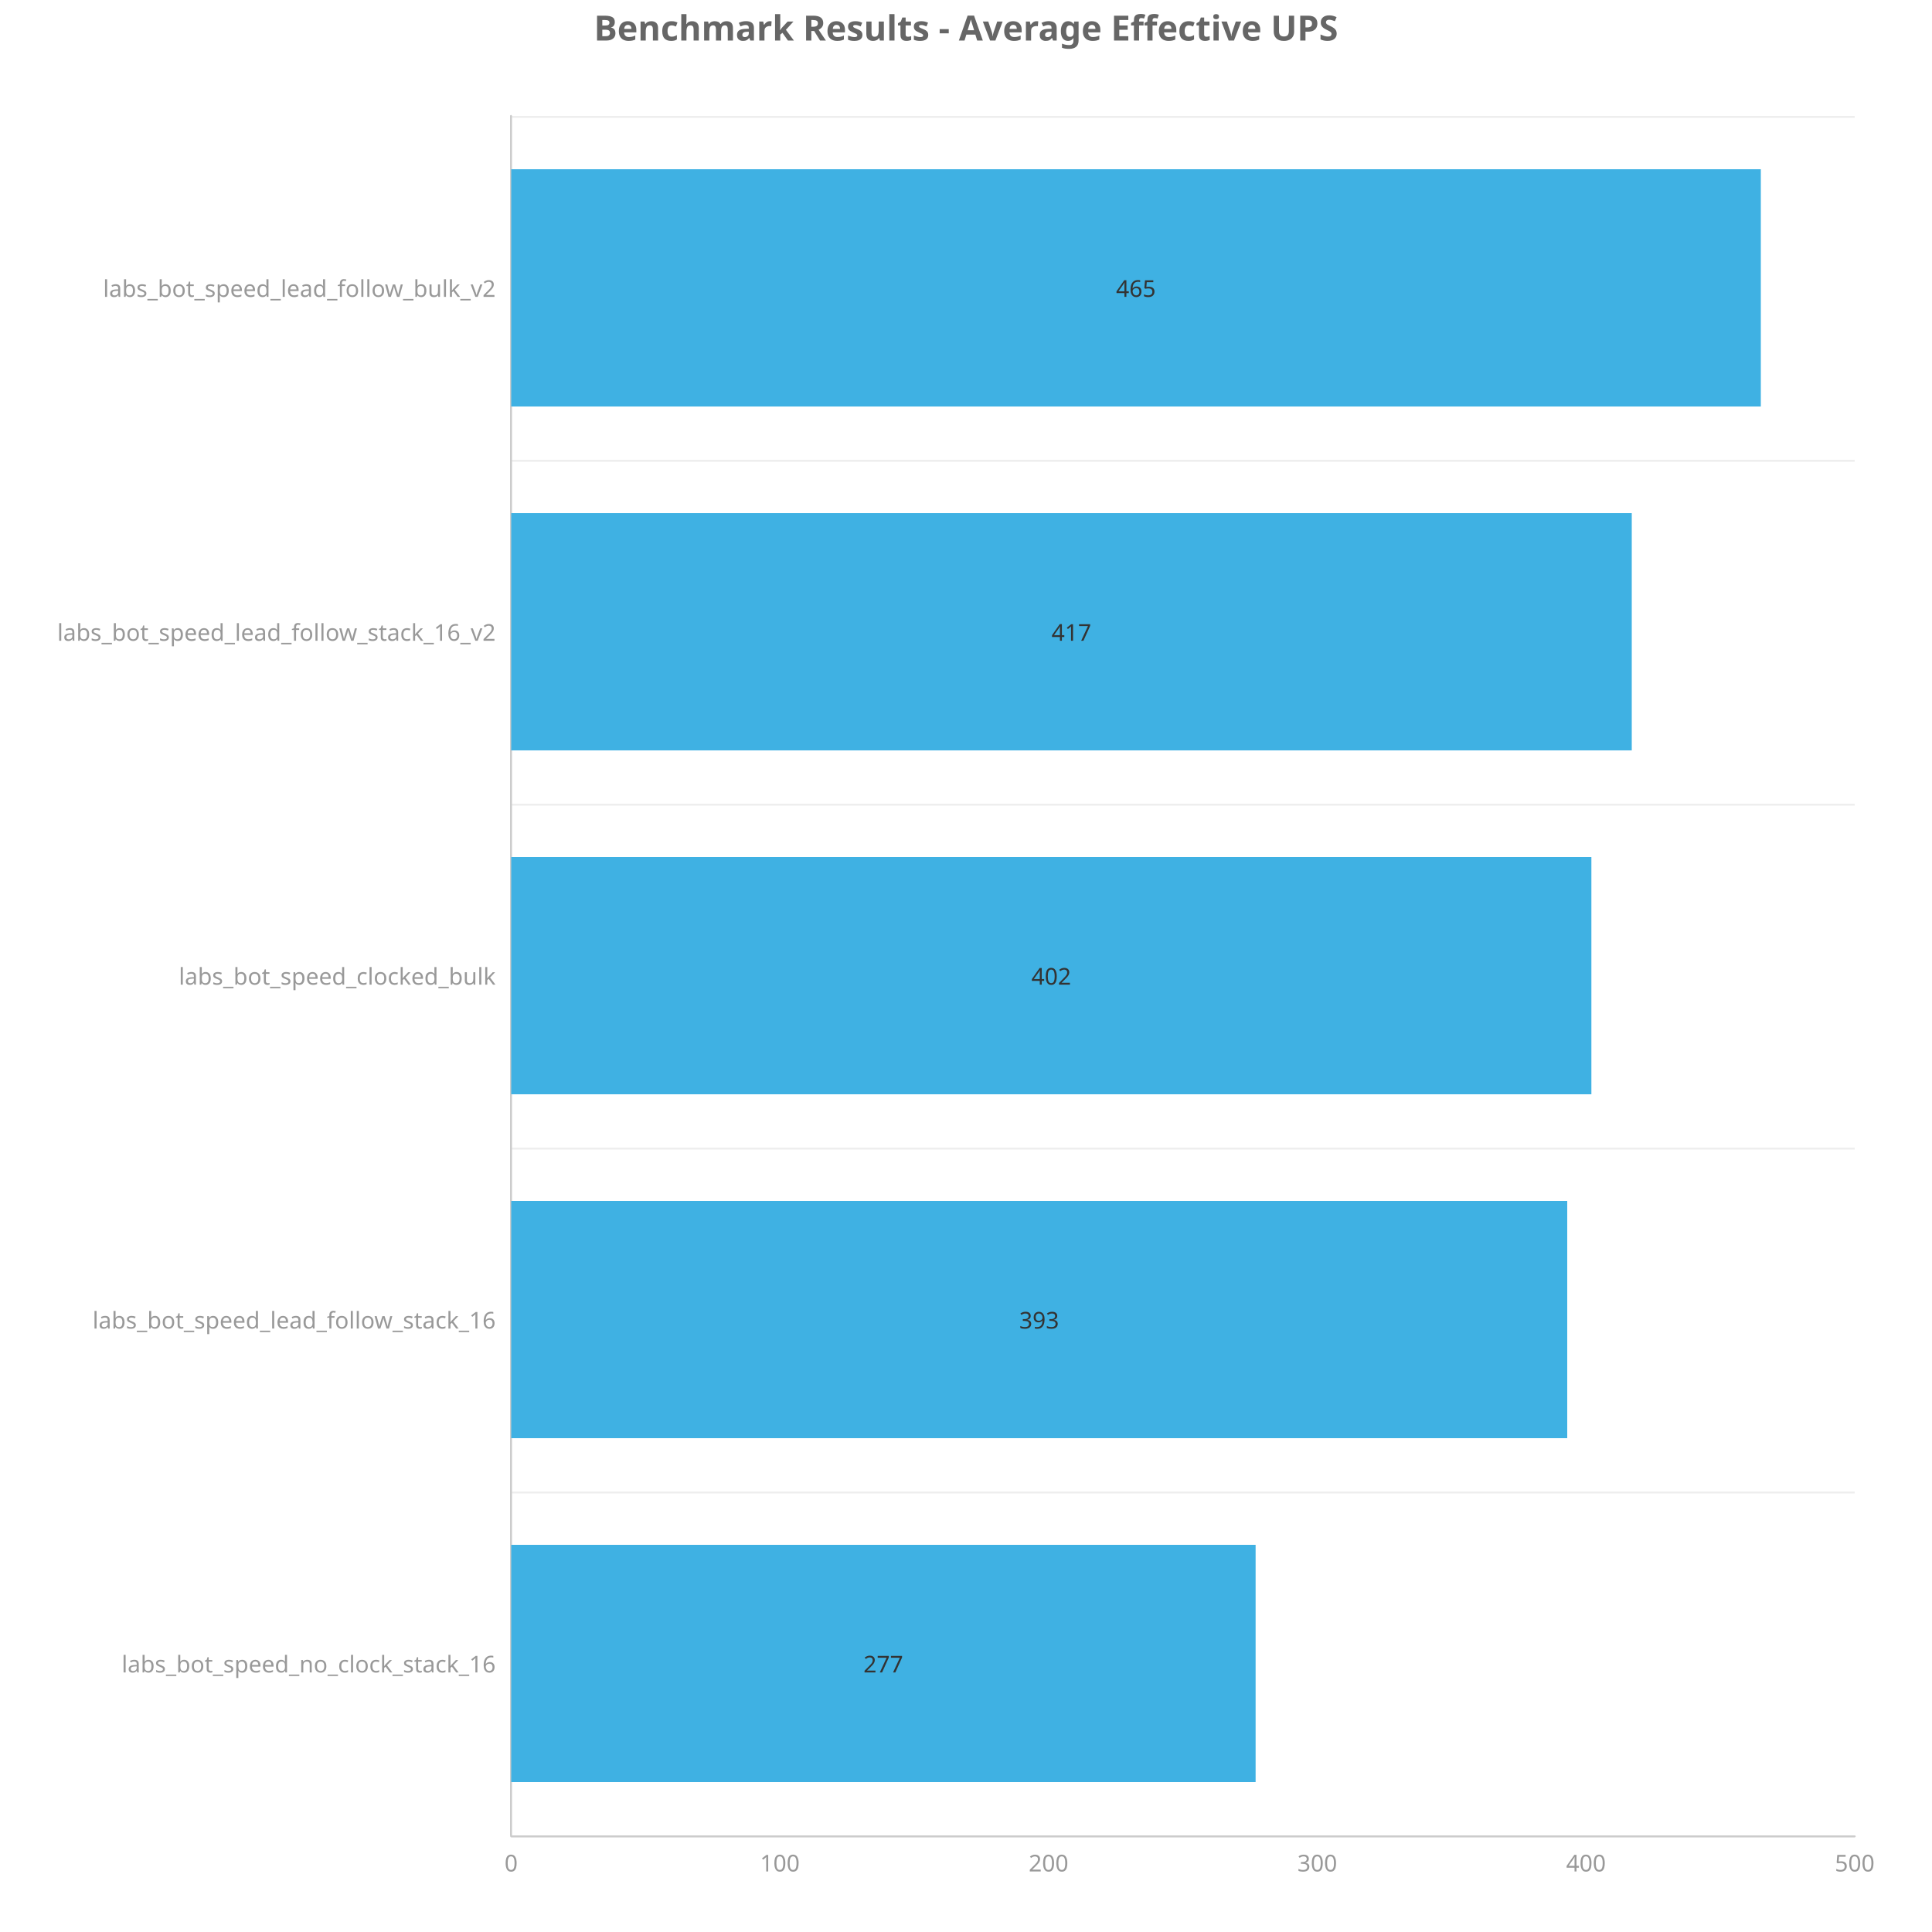
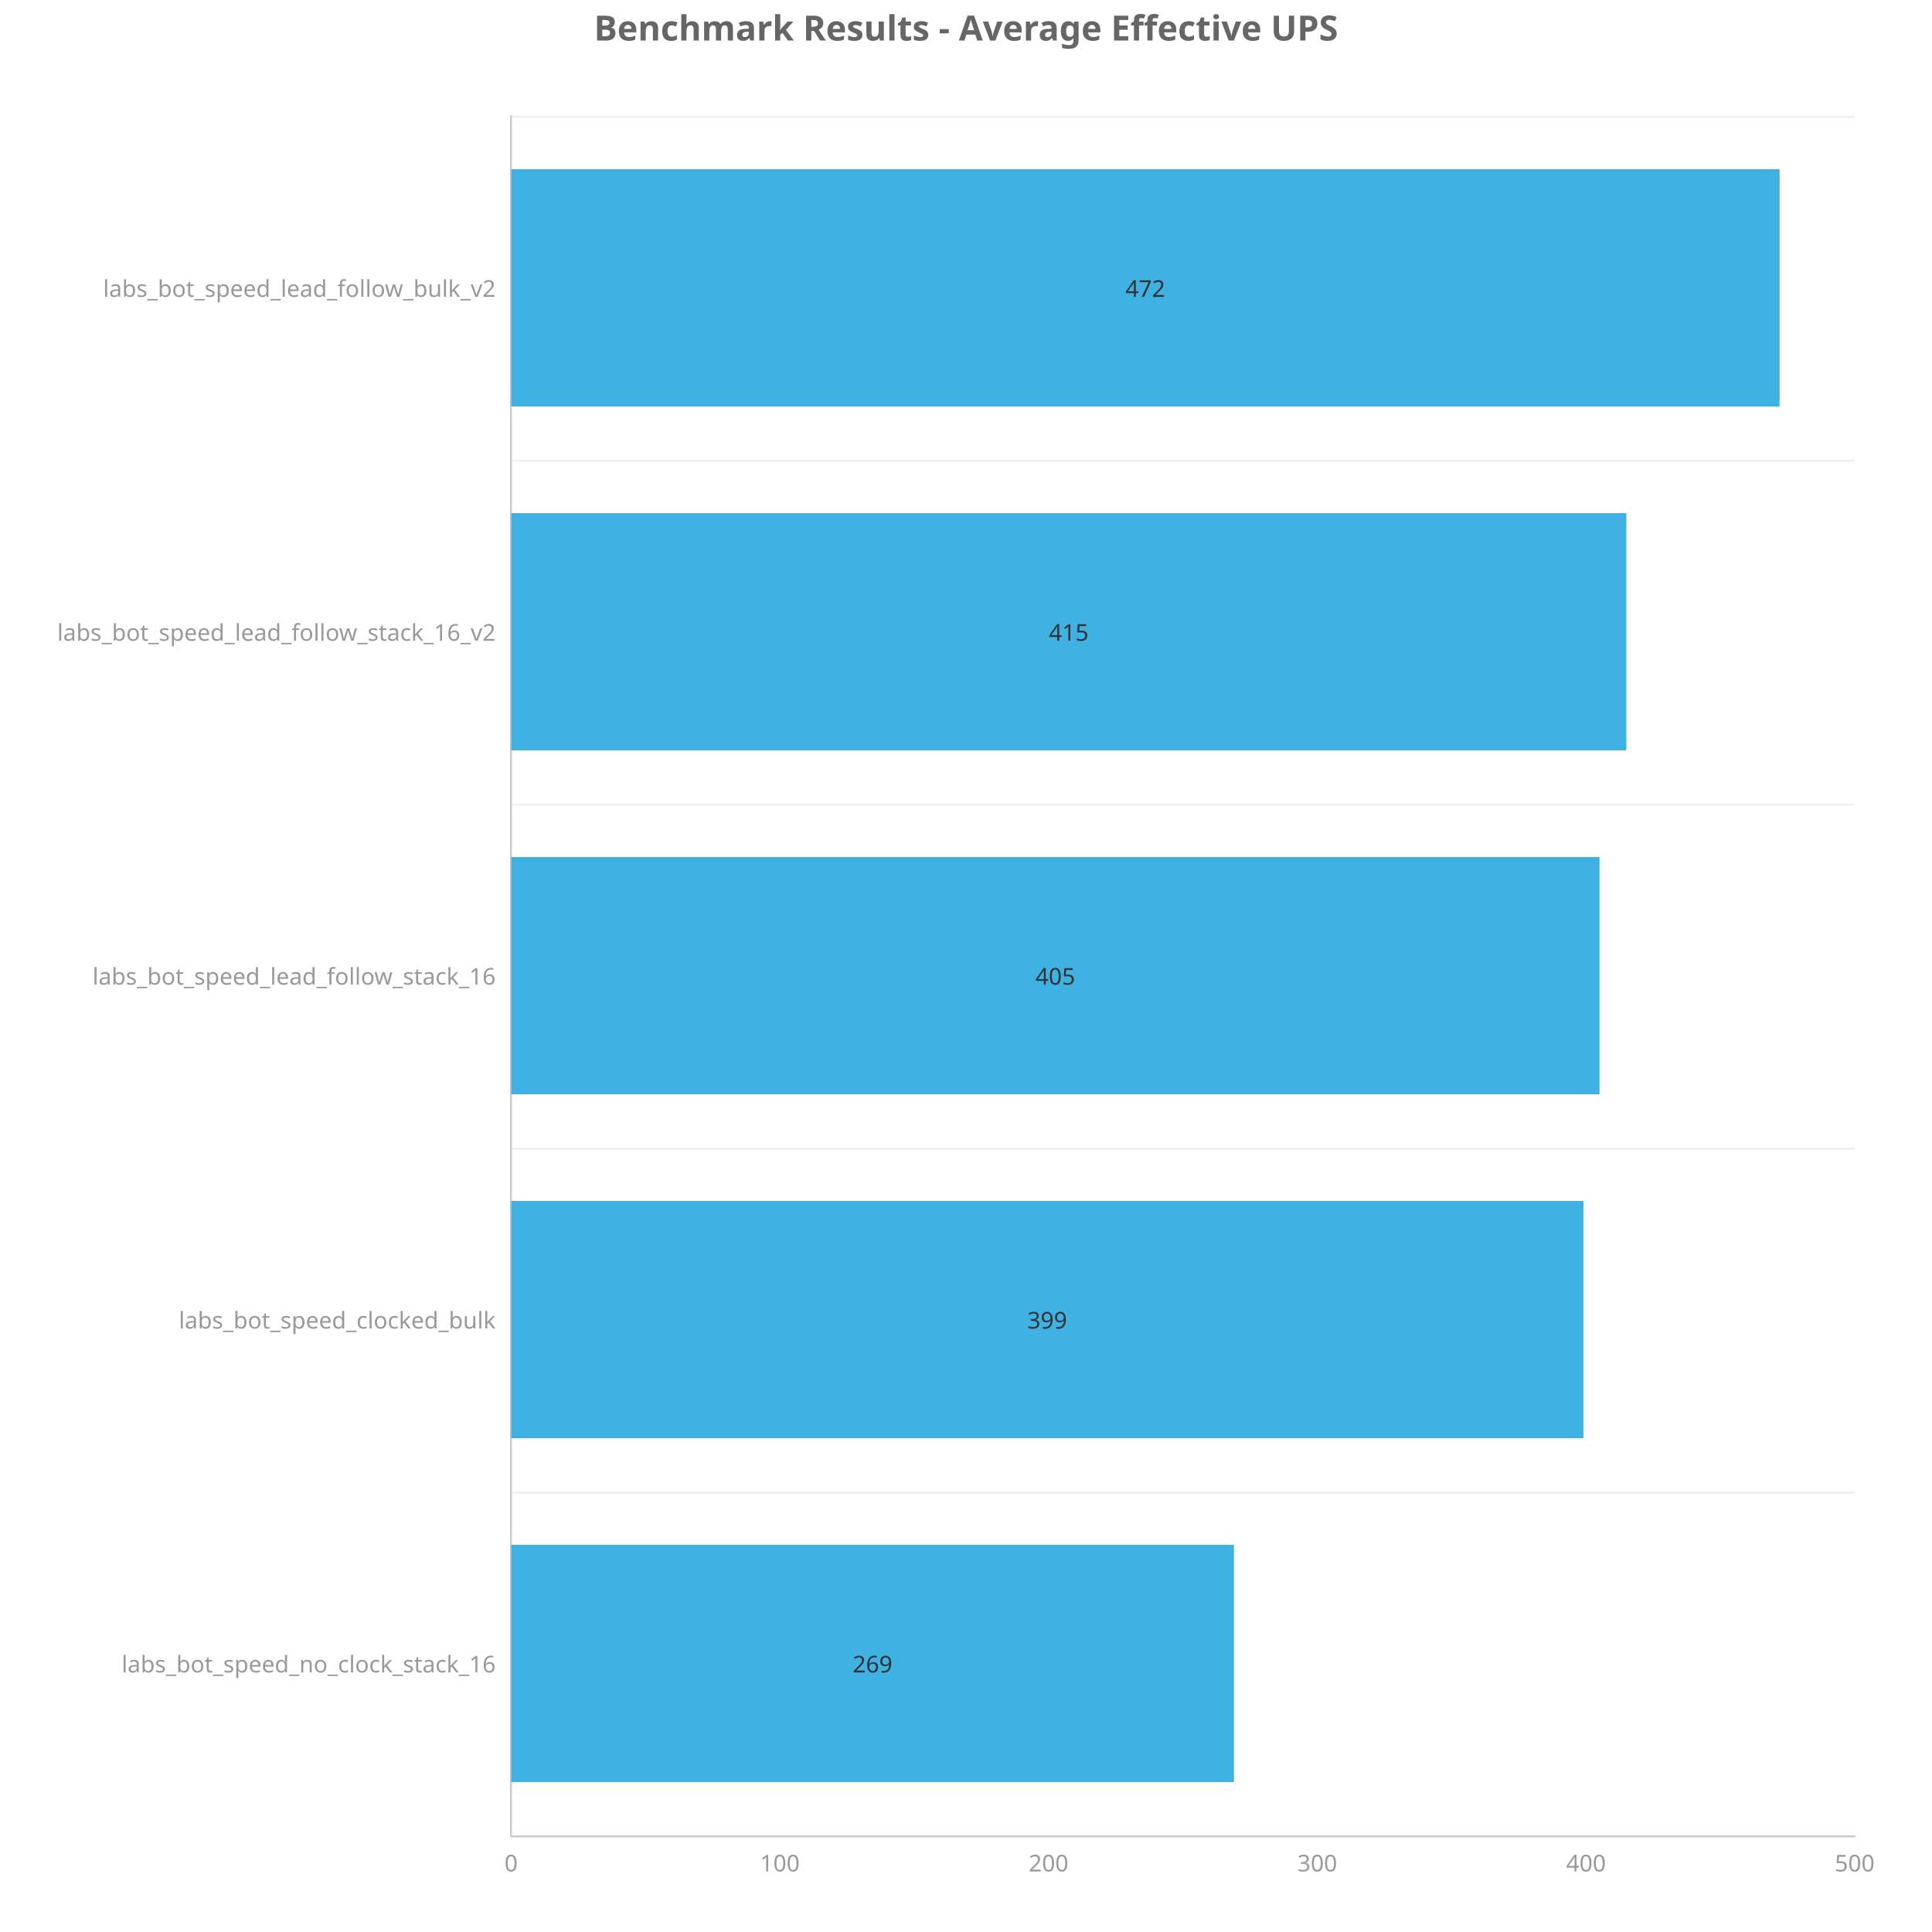
<svg xmlns="http://www.w3.org/2000/svg" width="1000" height="1000" version="1.1" baseProfile="full" viewBox="0 0 1000 1000">
  <rect width="1000" height="1000" x="0" y="0" fill="rgb(252,252,252)" fill-opacity="0" />
  <path d="M264.6 950.5L960 950.5" fill="transparent" stroke="#eeeeee" class="zr0-cls-0" />
  <path d="M264.6 772.5L960 772.5" fill="transparent" stroke="#eeeeee" class="zr0-cls-0" />
  <path d="M264.6 594.5L960 594.5" fill="transparent" stroke="#eeeeee" class="zr0-cls-0" />
  <path d="M264.6 416.5L960 416.5" fill="transparent" stroke="#eeeeee" class="zr0-cls-0" />
  <path d="M264.6 238.5L960 238.5" fill="transparent" stroke="#eeeeee" class="zr0-cls-0" />
  <path d="M264.6 60.5L960 60.5" fill="transparent" stroke="#eeeeee" class="zr0-cls-0" />
  <path d="M264.5 950L264.5 60" fill="transparent" stroke="#cccccc" stroke-linecap="round" class="zr0-cls-0" />
  <path d="M264.6 950.5L960 950.5" fill="transparent" stroke="#cccccc" stroke-linecap="round" class="zr0-cls-0" />
  <text dominant-baseline="central" text-anchor="end" style="font-size:12px;font-family:sans-serif;" transform="translate(256.56 861)" fill="#999999">labs_bot_speed_no_clock_stack_16</text>
-   <text dominant-baseline="central" text-anchor="end" style="font-size:12px;font-family:sans-serif;" transform="translate(256.56 683)" fill="#999999">labs_bot_speed_lead_follow_stack_16</text>
-   <text dominant-baseline="central" text-anchor="end" style="font-size:12px;font-family:sans-serif;" transform="translate(256.56 505)" fill="#999999">labs_bot_speed_clocked_bulk</text>
+   <text dominant-baseline="central" text-anchor="end" style="font-size:12px;font-family:sans-serif;" transform="translate(256.56 683)" fill="#999999">labs_bot_speed_clocked_bulk</text>
+   <text dominant-baseline="central" text-anchor="end" style="font-size:12px;font-family:sans-serif;" transform="translate(256.56 505)" fill="#999999">labs_bot_speed_lead_follow_stack_16</text>
  <text dominant-baseline="central" text-anchor="end" style="font-size:12px;font-family:sans-serif;" transform="translate(256.56 327)" fill="#999999">labs_bot_speed_lead_follow_stack_16_v2</text>
  <text dominant-baseline="central" text-anchor="end" style="font-size:12px;font-family:sans-serif;" transform="translate(256.56 149)" fill="#999999">labs_bot_speed_lead_follow_bulk_v2</text>
  <text dominant-baseline="central" text-anchor="middle" style="font-size:12px;font-family:sans-serif;" y="6" transform="translate(264.56 958)" fill="#999999">0</text>
  <text dominant-baseline="central" text-anchor="middle" style="font-size:12px;font-family:sans-serif;" y="6" transform="translate(403.648 958)" fill="#999999">100</text>
  <text dominant-baseline="central" text-anchor="middle" style="font-size:12px;font-family:sans-serif;" y="6" transform="translate(542.736 958)" fill="#999999">200</text>
  <text dominant-baseline="central" text-anchor="middle" style="font-size:12px;font-family:sans-serif;" y="6" transform="translate(681.824 958)" fill="#999999">300</text>
  <text dominant-baseline="central" text-anchor="middle" style="font-size:12px;font-family:sans-serif;" y="6" transform="translate(820.912 958)" fill="#999999">400</text>
  <text dominant-baseline="central" text-anchor="middle" style="font-size:12px;font-family:sans-serif;" y="6" transform="translate(960 958)" fill="#999999">500</text>
-   <path d="M264.6 799.6l385.3 0l0 122.8l-385.3 0Z" fill="#3fb1e3" ecmeta_series_index="0" ecmeta_data_index="0" ecmeta_ssr_type="chart" class="zr0-cls-1" />
-   <path d="M264.6 621.6l546.6 0l0 122.8l-546.6 0Z" fill="#3fb1e3" ecmeta_series_index="0" ecmeta_data_index="1" ecmeta_ssr_type="chart" class="zr0-cls-1" />
-   <path d="M264.6 443.6l559.1 0l0 122.8l-559.1 0Z" fill="#3fb1e3" ecmeta_series_index="0" ecmeta_data_index="2" ecmeta_ssr_type="chart" class="zr0-cls-1" />
-   <path d="M264.6 265.6l580 0l0 122.8l-580 0Z" fill="#3fb1e3" ecmeta_series_index="0" ecmeta_data_index="3" ecmeta_ssr_type="chart" class="zr0-cls-1" />
-   <path d="M264.6 87.6l646.8 0l0 122.8l-646.8 0Z" fill="#3fb1e3" ecmeta_series_index="0" ecmeta_data_index="4" ecmeta_ssr_type="chart" class="zr0-cls-1" />
-   <text dominant-baseline="central" text-anchor="middle" style="font-size:12px;font-family:sans-serif;" transform="translate(457.1969 861)" fill="#333">277</text>
-   <text dominant-baseline="central" text-anchor="middle" style="font-size:12px;font-family:sans-serif;" transform="translate(537.8679 683)" fill="#333">393</text>
-   <text dominant-baseline="central" text-anchor="middle" style="font-size:12px;font-family:sans-serif;" transform="translate(544.1269 505)" fill="#333">402</text>
-   <text dominant-baseline="central" text-anchor="middle" style="font-size:12px;font-family:sans-serif;" transform="translate(554.5585 327)" fill="#333">417</text>
-   <text dominant-baseline="central" text-anchor="middle" style="font-size:12px;font-family:sans-serif;" transform="translate(587.9396 149)" fill="#333">465</text>
+   <path d="M264.6 799.6l374.1 0l0 122.8l-374.1 0Z" fill="#3fb1e3" ecmeta_series_index="0" ecmeta_data_index="0" ecmeta_ssr_type="chart" class="zr0-cls-1" />
+   <path d="M264.6 621.6l555 0l0 122.8l-555 0Z" fill="#3fb1e3" ecmeta_series_index="0" ecmeta_data_index="1" ecmeta_ssr_type="chart" class="zr0-cls-1" />
+   <path d="M264.6 443.6l563.3 0l0 122.8l-563.3 0Z" fill="#3fb1e3" ecmeta_series_index="0" ecmeta_data_index="2" ecmeta_ssr_type="chart" class="zr0-cls-1" />
+   <path d="M264.6 265.6l577.2 0l0 122.8l-577.2 0Z" fill="#3fb1e3" ecmeta_series_index="0" ecmeta_data_index="3" ecmeta_ssr_type="chart" class="zr0-cls-1" />
+   <path d="M264.6 87.6l656.5 0l0 122.8l-656.5 0Z" fill="#3fb1e3" ecmeta_series_index="0" ecmeta_data_index="4" ecmeta_ssr_type="chart" class="zr0-cls-1" />
+   <text dominant-baseline="central" text-anchor="middle" style="font-size:12px;font-family:sans-serif;" transform="translate(451.6334 861)" fill="#333">269</text>
+   <text dominant-baseline="central" text-anchor="middle" style="font-size:12px;font-family:sans-serif;" transform="translate(542.0406 683)" fill="#333">399</text>
+   <text dominant-baseline="central" text-anchor="middle" style="font-size:12px;font-family:sans-serif;" transform="translate(546.2132 505)" fill="#333">405</text>
+   <text dominant-baseline="central" text-anchor="middle" style="font-size:12px;font-family:sans-serif;" transform="translate(553.1676 327)" fill="#333">415</text>
+   <text dominant-baseline="central" text-anchor="middle" style="font-size:12px;font-family:sans-serif;" transform="translate(592.8077 149)" fill="#333">472</text>
  <path d="M-183.1 -5l366.2 0l0 28l-366.2 0Z" transform="translate(500 5)" fill="rgb(0,0,0)" fill-opacity="0" stroke="#ccc" stroke-width="0" class="zr0-cls-0" />
  <text dominant-baseline="central" text-anchor="middle" style="font-size:18px;font-family:sans-serif;font-weight:bold;" xml:space="preserve" y="9" transform="translate(500 5)" fill="#666666">Benchmark Results - Average Effective UPS</text>
  <style>
.zr0-cls-0:hover {
pointer-events:none;
}
.zr0-cls-1:hover {
cursor:pointer;
fill:rgba(69,194,249,1);
}



</style>
</svg>
